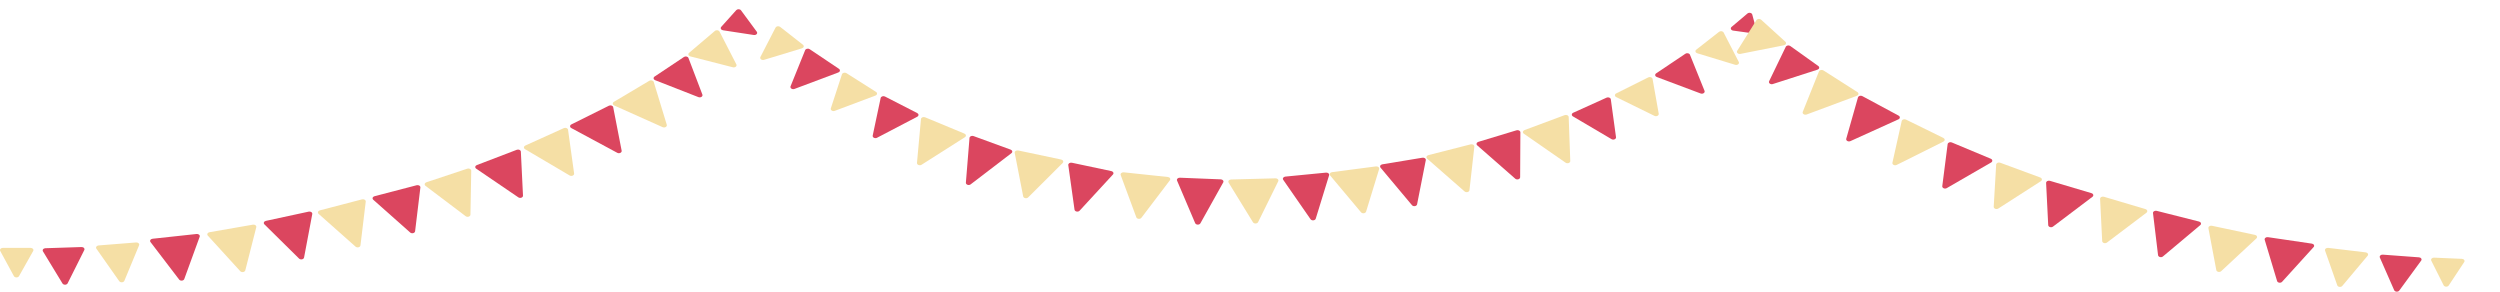
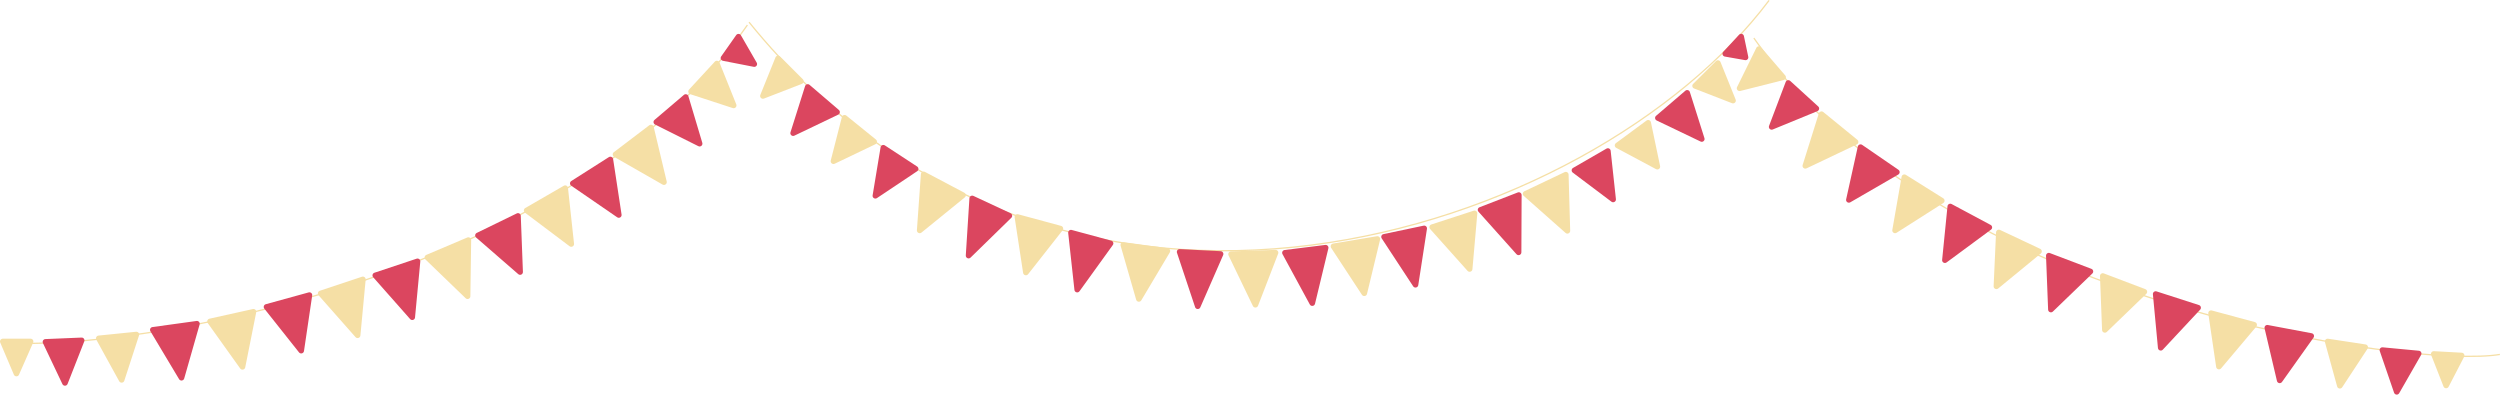
- <svg xmlns="http://www.w3.org/2000/svg" width="1440" height="168" viewBox="0 0 1440 168" fill="none">
-   <path d="M38.96 163.184L48.552 144.021C48.65 143.825 48.683 143.613 48.65 143.404C48.616 143.195 48.517 142.996 48.36 142.825C48.204 142.654 47.996 142.515 47.755 142.423C47.513 142.33 47.246 142.286 46.977 142.295L26.136 142.976C25.869 142.984 25.609 143.045 25.379 143.151C25.149 143.258 24.957 143.408 24.819 143.587C24.682 143.767 24.603 143.97 24.591 144.179C24.578 144.388 24.633 144.596 24.748 144.785L35.998 163.289C36.137 163.51 36.356 163.694 36.627 163.819C36.898 163.944 37.209 164.005 37.523 163.993C37.837 163.982 38.14 163.9 38.395 163.756C38.651 163.612 38.847 163.413 38.96 163.184Z" fill="#DB465F" />
-   <path d="M71.636 161.733L80.111 141.296C80.193 141.097 80.211 140.884 80.162 140.678C80.113 140.472 79.999 140.278 79.831 140.115C79.663 139.952 79.445 139.824 79.198 139.743C78.951 139.662 78.682 139.631 78.416 139.652L56.772 141.373C56.507 141.394 56.253 141.467 56.033 141.584C55.812 141.702 55.632 141.86 55.508 142.044C55.384 142.229 55.321 142.435 55.323 142.643C55.325 142.852 55.392 143.057 55.519 143.24L68.681 161.956C68.835 162.172 69.065 162.348 69.344 162.462C69.623 162.577 69.938 162.625 70.252 162.602C70.566 162.578 70.864 162.483 71.109 162.329C71.355 162.175 71.538 161.967 71.636 161.733Z" fill="#F5DFA5" />
-   <path d="M10.979 159.002L19.124 144.544C19.23 144.35 19.273 144.14 19.249 143.93C19.224 143.721 19.134 143.519 18.985 143.344C18.836 143.169 18.633 143.026 18.396 142.928C18.158 142.83 17.893 142.779 17.624 142.782H1.627C1.359 142.781 1.096 142.832 0.859 142.931C0.622 143.029 0.421 143.172 0.272 143.347C0.124 143.521 0.032 143.722 0.007 143.931C-0.018 144.14 0.023 144.35 0.127 144.544L7.98 158.996C8.098 159.232 8.304 159.435 8.571 159.578C8.838 159.721 9.153 159.798 9.477 159.799C9.801 159.799 10.117 159.724 10.385 159.582C10.653 159.44 10.86 159.238 10.979 159.002Z" fill="#F5DFA5" />
-   <path d="M106.142 160.717L115.014 136.375C115.089 136.173 115.099 135.959 115.041 135.753C114.984 135.547 114.862 135.356 114.686 135.197C114.51 135.037 114.286 134.915 114.034 134.841C113.782 134.766 113.511 134.743 113.244 134.772L87.858 137.52C87.594 137.549 87.343 137.629 87.127 137.752C86.911 137.875 86.738 138.038 86.622 138.226C86.507 138.414 86.452 138.622 86.463 138.831C86.475 139.04 86.552 139.243 86.688 139.423L103.187 161.022C103.349 161.236 103.587 161.409 103.873 161.517C104.159 161.626 104.479 161.667 104.794 161.634C105.108 161.602 105.404 161.497 105.644 161.334C105.884 161.171 106.057 160.957 106.142 160.717Z" fill="#DB465F" />
-   <path d="M141.293 155.714L147.615 130.884C147.668 130.678 147.654 130.464 147.575 130.263C147.495 130.062 147.353 129.88 147.161 129.733C146.968 129.586 146.732 129.479 146.474 129.421C146.215 129.364 145.942 129.358 145.68 129.404L120.661 133.756C120.401 133.801 120.16 133.896 119.958 134.033C119.757 134.169 119.601 134.343 119.506 134.537C119.411 134.732 119.379 134.943 119.413 135.149C119.447 135.356 119.546 135.553 119.702 135.723L138.391 156.201C138.575 156.401 138.829 156.555 139.123 156.644C139.417 156.733 139.737 156.752 140.045 156.701C140.353 156.649 140.635 156.528 140.857 156.353C141.078 156.177 141.23 155.955 141.293 155.714Z" fill="#F5DFA5" />
-   <path d="M175.139 148.343L179.864 123.302C179.903 123.094 179.875 122.882 179.783 122.684C179.691 122.486 179.538 122.309 179.337 122.17C179.136 122.03 178.894 121.931 178.633 121.883C178.371 121.835 178.098 121.838 177.839 121.893L153.135 127.225C152.877 127.28 152.641 127.384 152.448 127.528C152.255 127.672 152.11 127.851 152.026 128.05C151.943 128.248 151.924 128.46 151.971 128.665C152.018 128.871 152.129 129.064 152.295 129.228L172.274 148.948C172.471 149.14 172.735 149.284 173.034 149.36C173.334 149.436 173.655 149.443 173.959 149.379C174.263 149.315 174.536 149.183 174.746 148.999C174.955 148.815 175.092 148.587 175.139 148.343Z" fill="#DB465F" />
-   <path d="M207.627 141.349L210.665 116.149C210.691 115.94 210.65 115.728 210.545 115.535C210.441 115.341 210.276 115.17 210.066 115.039C209.855 114.908 209.607 114.819 209.342 114.783C209.077 114.746 208.805 114.761 208.55 114.828L184.236 121.165C183.982 121.23 183.752 121.343 183.568 121.495C183.384 121.647 183.251 121.832 183.181 122.035C183.111 122.237 183.106 122.449 183.167 122.653C183.229 122.857 183.353 123.046 183.531 123.203L204.807 142.071C205.017 142.255 205.291 142.387 205.595 142.451C205.898 142.515 206.22 142.508 206.519 142.431C206.818 142.355 207.082 142.212 207.279 142.019C207.476 141.827 207.597 141.594 207.627 141.349Z" fill="#F5DFA5" />
-   <path d="M239.096 133.21L242.141 108.004C242.164 107.795 242.121 107.584 242.015 107.391C241.909 107.198 241.743 107.029 241.532 106.898C241.322 106.768 241.073 106.681 240.809 106.644C240.545 106.607 240.273 106.623 240.018 106.689L215.704 113.025C215.451 113.091 215.222 113.205 215.039 113.357C214.855 113.509 214.723 113.695 214.654 113.897C214.585 114.099 214.581 114.311 214.643 114.515C214.704 114.718 214.829 114.907 215.007 115.063L236.276 133.932C236.486 134.116 236.759 134.248 237.063 134.312C237.367 134.375 237.688 134.369 237.987 134.292C238.286 134.215 238.55 134.072 238.747 133.88C238.944 133.688 239.065 133.455 239.096 133.21Z" fill="#DB465F" />
-   <path d="M270.977 123.637L271.434 98.32C271.436 98.11 271.37 97.904 271.244 97.718C271.119 97.533 270.936 97.375 270.713 97.259C270.49 97.142 270.234 97.071 269.967 97.051C269.7 97.032 269.431 97.064 269.184 97.146L245.598 104.986C245.352 105.067 245.135 105.194 244.968 105.357C244.8 105.52 244.686 105.712 244.637 105.918C244.588 106.123 244.605 106.335 244.686 106.534C244.768 106.733 244.911 106.914 245.103 107.059L268.24 124.536C268.467 124.706 268.754 124.82 269.064 124.865C269.373 124.91 269.693 124.883 269.983 124.787C270.274 124.692 270.523 124.532 270.699 124.328C270.875 124.124 270.972 123.884 270.977 123.637Z" fill="#F5DFA5" />
-   <path d="M301.245 112.661L300.016 87.362C300.005 87.151 299.928 86.946 299.791 86.765C299.654 86.583 299.461 86.432 299.23 86.323C299 86.215 298.738 86.153 298.469 86.144C298.2 86.134 297.933 86.177 297.691 86.269L274.659 95.078C274.419 95.169 274.211 95.306 274.055 95.475C273.899 95.645 273.799 95.842 273.764 96.049C273.729 96.257 273.76 96.467 273.855 96.663C273.95 96.858 274.105 97.032 274.307 97.169L298.576 113.677C298.814 113.84 299.109 113.944 299.422 113.977C299.736 114.01 300.055 113.969 300.34 113.861C300.625 113.753 300.862 113.581 301.023 113.368C301.184 113.154 301.262 112.909 301.245 112.661Z" fill="#DB465F" />
-   <path d="M330.689 99.917L327.194 74.747C327.164 74.538 327.068 74.339 326.915 74.166C326.761 73.994 326.556 73.854 326.316 73.759C326.077 73.664 325.811 73.617 325.543 73.623C325.275 73.628 325.012 73.686 324.779 73.79L302.588 83.826C302.357 83.931 302.163 84.078 302.022 84.255C301.882 84.433 301.8 84.635 301.784 84.843C301.767 85.051 301.817 85.259 301.929 85.449C302.04 85.638 302.21 85.803 302.423 85.929L328.109 101.069C328.362 101.216 328.664 101.303 328.978 101.318C329.293 101.333 329.606 101.276 329.88 101.154C330.154 101.032 330.377 100.85 330.52 100.63C330.664 100.411 330.723 100.163 330.689 99.917Z" fill="#F5DFA5" />
-   <path d="M358.07 86.792L353.203 61.763C353.161 61.555 353.055 61.358 352.892 61.191C352.729 61.024 352.516 60.89 352.271 60.804C352.026 60.717 351.758 60.679 351.49 60.694C351.222 60.709 350.963 60.775 350.736 60.888L329.114 71.658C328.889 71.77 328.703 71.924 328.572 72.107C328.442 72.289 328.371 72.494 328.367 72.703C328.362 72.912 328.424 73.118 328.547 73.304C328.669 73.49 328.849 73.649 329.069 73.766L355.558 88.025C355.818 88.163 356.124 88.239 356.438 88.244C356.752 88.248 357.062 88.181 357.328 88.05C357.594 87.92 357.806 87.731 357.938 87.508C358.07 87.284 358.116 87.036 358.07 86.792Z" fill="#DB465F" />
-   <path d="M384.064 71.858L376.564 47.234C376.503 47.028 376.377 46.838 376.198 46.681C376.019 46.523 375.792 46.403 375.539 46.332C375.285 46.261 375.013 46.24 374.747 46.273C374.48 46.305 374.229 46.389 374.015 46.517L353.608 58.656C353.396 58.782 353.226 58.947 353.115 59.137C353.004 59.327 352.955 59.535 352.972 59.744C352.989 59.952 353.072 60.154 353.213 60.331C353.354 60.508 353.549 60.655 353.781 60.759L381.687 73.25C381.961 73.372 382.274 73.428 382.588 73.413C382.903 73.397 383.204 73.31 383.457 73.163C383.709 73.015 383.901 72.813 384.009 72.581C384.117 72.35 384.136 72.098 384.064 71.858Z" fill="#F5DFA5" />
-   <path d="M404.568 54.445L396.551 33.404C396.473 33.203 396.332 33.02 396.14 32.873C395.949 32.726 395.714 32.618 395.457 32.56C395.199 32.501 394.927 32.494 394.665 32.539C394.403 32.584 394.159 32.679 393.956 32.816L377.037 44.098C376.834 44.234 376.678 44.407 376.582 44.602C376.485 44.797 376.452 45.008 376.484 45.215C376.517 45.423 376.615 45.621 376.769 45.792C376.923 45.962 377.128 46.101 377.367 46.194L402.303 55.949C402.586 56.06 402.905 56.104 403.219 56.075C403.533 56.046 403.83 55.945 404.071 55.784C404.313 55.624 404.489 55.412 404.577 55.173C404.666 54.935 404.662 54.682 404.568 54.445Z" fill="#DB465F" />
-   <path d="M435.902 18.27L426.812 5.937C426.676 5.754 426.483 5.6 426.25 5.49C426.018 5.38 425.755 5.318 425.484 5.308C425.213 5.299 424.943 5.343 424.7 5.437C424.456 5.53 424.246 5.67 424.09 5.843L415.435 15.475C415.28 15.647 415.182 15.847 415.151 16.056C415.12 16.266 415.157 16.478 415.257 16.674C415.358 16.87 415.52 17.042 415.728 17.177C415.936 17.311 416.183 17.402 416.448 17.442L434.199 20.155C434.505 20.203 434.823 20.181 435.113 20.09C435.403 20 435.654 19.846 435.834 19.646C436.014 19.447 436.117 19.21 436.129 18.966C436.141 18.721 436.062 18.48 435.902 18.27Z" fill="#DB465F" />
-   <path d="M424.142 37.08L414.453 18.205C414.352 18.007 414.188 17.832 413.977 17.696C413.766 17.561 413.515 17.469 413.247 17.431C412.979 17.392 412.702 17.407 412.444 17.475C412.185 17.542 411.952 17.66 411.768 17.818L396.918 30.426C396.734 30.582 396.602 30.771 396.536 30.977C396.469 31.183 396.47 31.398 396.538 31.603C396.606 31.809 396.739 31.998 396.925 32.152C397.111 32.307 397.343 32.422 397.601 32.488L422.14 38.76C422.433 38.834 422.747 38.841 423.045 38.781C423.343 38.72 423.613 38.595 423.823 38.419C424.033 38.242 424.175 38.023 424.231 37.786C424.288 37.548 424.257 37.304 424.142 37.08Z" fill="#F5DFA5" />
-   <path d="M480.825 63.853L504.261 55.044C504.506 54.952 504.718 54.813 504.875 54.639C505.033 54.466 505.133 54.264 505.164 54.053C505.196 53.841 505.158 53.626 505.055 53.429C504.952 53.232 504.788 53.058 504.576 52.924L487.544 42.13C487.333 41.998 487.084 41.91 486.818 41.872C486.552 41.835 486.278 41.85 486.022 41.917C485.766 41.983 485.535 42.099 485.35 42.253C485.165 42.407 485.033 42.595 484.964 42.8L478.567 62.385C478.486 62.619 478.492 62.866 478.586 63.097C478.679 63.328 478.855 63.533 479.093 63.688C479.331 63.843 479.621 63.941 479.928 63.97C480.235 63.999 480.546 63.959 480.825 63.853Z" fill="#F5DFA5" />
-   <path d="M1379.04 167.136L1370.79 148.343C1370.71 148.144 1370.68 147.93 1370.73 147.721C1370.77 147.513 1370.88 147.316 1371.05 147.15C1371.22 146.984 1371.44 146.854 1371.68 146.771C1371.93 146.688 1372.2 146.655 1372.47 146.676L1393.35 148.22C1393.62 148.24 1393.88 148.313 1394.1 148.431C1394.32 148.549 1394.51 148.709 1394.63 148.897C1394.75 149.084 1394.82 149.293 1394.81 149.504C1394.8 149.715 1394.73 149.922 1394.6 150.105L1381.99 167.353C1381.84 167.567 1381.61 167.742 1381.33 167.855C1381.05 167.969 1380.74 168.017 1380.43 167.994C1380.11 167.971 1379.82 167.878 1379.57 167.726C1379.33 167.573 1379.14 167.369 1379.04 167.136Z" fill="#DB465F" />
-   <path d="M1346.26 164.335L1339.24 144.368C1339.17 144.164 1339.16 143.95 1339.22 143.745C1339.29 143.539 1339.41 143.349 1339.59 143.191C1339.77 143.033 1340 142.913 1340.25 142.842C1340.5 142.77 1340.78 142.75 1341.04 142.782L1362.65 145.366C1362.92 145.398 1363.17 145.482 1363.38 145.611C1363.6 145.739 1363.77 145.908 1363.88 146.102C1363.99 146.295 1364.03 146.508 1364.01 146.719C1363.99 146.93 1363.9 147.133 1363.75 147.31L1349.16 164.687C1348.99 164.89 1348.75 165.051 1348.47 165.149C1348.19 165.248 1347.87 165.281 1347.57 165.243C1347.26 165.206 1346.98 165.101 1346.74 164.94C1346.51 164.778 1346.34 164.569 1346.26 164.335Z" fill="#F5DFA5" />
-   <path d="M1407.53 164.323L1400.41 150.129C1400.31 149.931 1400.28 149.717 1400.31 149.507C1400.35 149.296 1400.45 149.096 1400.61 148.925C1400.77 148.753 1400.98 148.615 1401.22 148.524C1401.47 148.432 1401.74 148.391 1402.01 148.402L1418.05 149.089C1418.32 149.101 1418.58 149.165 1418.81 149.276C1419.04 149.387 1419.23 149.541 1419.36 149.725C1419.5 149.908 1419.57 150.115 1419.57 150.326C1419.58 150.537 1419.52 150.746 1419.39 150.933L1410.46 164.44C1410.32 164.656 1410.1 164.835 1409.83 164.955C1409.56 165.076 1409.25 165.134 1408.94 165.121C1408.64 165.109 1408.34 165.027 1408.09 164.885C1407.83 164.744 1407.64 164.549 1407.53 164.323Z" fill="#F5DFA5" />
-   <path d="M1311.6 161.868L1304.47 138.137C1304.4 137.932 1304.41 137.718 1304.48 137.515C1304.55 137.312 1304.68 137.126 1304.87 136.973C1305.05 136.821 1305.29 136.707 1305.54 136.643C1305.8 136.578 1306.07 136.565 1306.33 136.604L1331.63 140.327C1331.9 140.367 1332.15 140.458 1332.36 140.593C1332.57 140.728 1332.73 140.902 1332.83 141.099C1332.93 141.296 1332.97 141.51 1332.94 141.72C1332.91 141.931 1332.81 142.133 1332.65 142.306L1314.49 162.309C1314.31 162.509 1314.07 162.665 1313.78 162.757C1313.49 162.849 1313.17 162.873 1312.86 162.826C1312.56 162.78 1312.27 162.664 1312.05 162.494C1311.82 162.324 1311.67 162.106 1311.6 161.868Z" fill="#DB465F" />
-   <path d="M1276.58 155.532L1272.04 131.454C1272 131.245 1272.03 131.033 1272.12 130.835C1272.21 130.637 1272.36 130.461 1272.56 130.321C1272.77 130.181 1273.01 130.082 1273.27 130.034C1273.53 129.986 1273.8 129.989 1274.06 130.044L1298.87 135.294C1299.13 135.35 1299.37 135.456 1299.57 135.604C1299.76 135.751 1299.91 135.934 1299.99 136.136C1300.07 136.339 1300.08 136.554 1300.03 136.762C1299.98 136.97 1299.86 137.164 1299.68 137.326L1279.43 156.166C1279.23 156.359 1278.97 156.503 1278.67 156.578C1278.36 156.654 1278.04 156.658 1277.74 156.59C1277.43 156.522 1277.16 156.386 1276.95 156.198C1276.75 156.009 1276.61 155.778 1276.58 155.532Z" fill="#F5DFA5" />
-   <path d="M1243.04 146.987L1240.13 122.768C1240.1 122.559 1240.15 122.35 1240.25 122.157C1240.36 121.965 1240.52 121.795 1240.73 121.664C1240.94 121.533 1241.18 121.444 1241.45 121.405C1241.71 121.366 1241.98 121.378 1242.23 121.441L1266.66 127.613C1266.92 127.678 1267.15 127.793 1267.34 127.948C1267.53 128.103 1267.66 128.293 1267.73 128.499C1267.8 128.706 1267.8 128.922 1267.73 129.129C1267.66 129.335 1267.53 129.525 1267.34 129.68L1245.83 147.733C1245.62 147.91 1245.35 148.035 1245.05 148.093C1244.74 148.152 1244.43 148.141 1244.13 148.062C1243.84 147.984 1243.58 147.841 1243.39 147.65C1243.19 147.459 1243.07 147.229 1243.04 146.987Z" fill="#DB465F" />
-   <path d="M1210.86 138.859L1209.65 114.558C1209.64 114.349 1209.69 114.142 1209.81 113.954C1209.93 113.766 1210.1 113.604 1210.32 113.482C1210.53 113.359 1210.78 113.281 1211.05 113.254C1211.31 113.226 1211.58 113.251 1211.83 113.325L1235.79 120.448C1236.05 120.524 1236.27 120.648 1236.45 120.81C1236.63 120.973 1236.75 121.167 1236.8 121.376C1236.86 121.584 1236.84 121.8 1236.76 122.004C1236.68 122.207 1236.54 122.391 1236.34 122.539L1213.59 139.722C1213.36 139.891 1213.08 140.006 1212.77 140.053C1212.47 140.099 1212.15 140.075 1211.86 139.984C1211.57 139.892 1211.33 139.738 1211.15 139.538C1210.97 139.339 1210.87 139.103 1210.86 138.859Z" fill="#F5DFA5" />
-   <path d="M1179.77 129.68L1178.56 105.379C1178.55 105.17 1178.61 104.963 1178.73 104.775C1178.84 104.587 1179.02 104.425 1179.23 104.303C1179.45 104.182 1179.7 104.104 1179.97 104.078C1180.23 104.051 1180.5 104.077 1180.75 104.152L1204.71 111.269C1204.96 111.345 1205.19 111.469 1205.36 111.631C1205.54 111.793 1205.66 111.988 1205.71 112.197C1205.77 112.405 1205.76 112.621 1205.68 112.825C1205.59 113.028 1205.45 113.212 1205.25 113.36L1182.5 130.543C1182.27 130.71 1181.99 130.822 1181.69 130.867C1181.38 130.912 1181.07 130.888 1180.78 130.797C1180.49 130.706 1180.25 130.553 1180.07 130.355C1179.89 130.157 1179.78 129.923 1179.77 129.68Z" fill="#DB465F" />
-   <path d="M1148.38 119.092L1149.79 94.802C1149.8 94.594 1149.87 94.391 1150.01 94.212C1150.15 94.033 1150.34 93.883 1150.56 93.775C1150.79 93.667 1151.05 93.606 1151.32 93.596C1151.58 93.585 1151.85 93.627 1152.09 93.716L1175.2 102.243C1175.45 102.334 1175.66 102.472 1175.82 102.644C1175.98 102.817 1176.08 103.018 1176.12 103.23C1176.15 103.442 1176.12 103.657 1176.02 103.855C1175.91 104.053 1175.75 104.228 1175.54 104.363L1151 120.125C1150.76 120.276 1150.47 120.369 1150.16 120.394C1149.85 120.419 1149.54 120.375 1149.27 120.266C1148.99 120.157 1148.76 119.989 1148.61 119.78C1148.45 119.572 1148.37 119.333 1148.38 119.092Z" fill="#F5DFA5" />
-   <path d="M1118.75 107.229L1121.84 83.028C1121.87 82.821 1121.96 82.622 1122.11 82.449C1122.26 82.277 1122.46 82.135 1122.69 82.037C1122.92 81.94 1123.19 81.889 1123.45 81.89C1123.72 81.89 1123.98 81.942 1124.21 82.041L1146.71 91.437C1146.95 91.539 1147.16 91.686 1147.3 91.865C1147.45 92.045 1147.54 92.251 1147.56 92.464C1147.58 92.677 1147.53 92.891 1147.42 93.085C1147.3 93.279 1147.13 93.448 1146.91 93.575L1121.33 108.356C1121.08 108.505 1120.78 108.593 1120.47 108.61C1120.16 108.628 1119.85 108.573 1119.57 108.453C1119.3 108.334 1119.07 108.154 1118.93 107.937C1118.78 107.719 1118.72 107.473 1118.75 107.229Z" fill="#DB465F" />
-   <path d="M1090.04 93.704L1095.38 69.726C1095.43 69.522 1095.54 69.33 1095.7 69.167C1095.86 69.004 1096.07 68.875 1096.32 68.791C1096.56 68.707 1096.82 68.67 1097.09 68.685C1097.35 68.699 1097.6 68.765 1097.83 68.875L1119.38 79.445C1119.61 79.559 1119.8 79.717 1119.94 79.904C1120.07 80.091 1120.14 80.301 1120.14 80.514C1120.14 80.728 1120.07 80.938 1119.94 81.125C1119.8 81.312 1119.61 81.469 1119.38 81.583L1092.5 94.99C1092.24 95.125 1091.93 95.197 1091.61 95.196C1091.3 95.195 1090.99 95.121 1090.73 94.984C1090.47 94.847 1090.26 94.653 1090.14 94.426C1090.01 94.198 1089.98 93.947 1090.04 93.704Z" fill="#F5DFA5" />
-   <path d="M1063.44 79.903L1070.19 56.119C1070.25 55.917 1070.37 55.729 1070.54 55.571C1070.71 55.413 1070.93 55.291 1071.18 55.215C1071.42 55.139 1071.69 55.111 1071.95 55.135C1072.21 55.158 1072.46 55.232 1072.68 55.35L1093.6 66.602C1093.82 66.722 1094.01 66.886 1094.13 67.077C1094.25 67.268 1094.31 67.48 1094.3 67.693C1094.29 67.907 1094.21 68.115 1094.07 68.298C1093.93 68.481 1093.73 68.633 1093.49 68.74L1065.86 81.272C1065.59 81.403 1065.27 81.468 1064.95 81.459C1064.63 81.45 1064.32 81.367 1064.07 81.22C1063.81 81.073 1063.61 80.87 1063.5 80.636C1063.39 80.401 1063.37 80.147 1063.44 79.903Z" fill="#DB465F" />
-   <path d="M1038.39 64.423L1047.72 41.138C1047.8 40.942 1047.94 40.765 1048.13 40.622C1048.32 40.478 1048.55 40.373 1048.8 40.315C1049.05 40.257 1049.32 40.249 1049.58 40.29C1049.84 40.331 1050.08 40.42 1050.28 40.551L1069.88 53.06C1070.09 53.194 1070.25 53.369 1070.35 53.567C1070.46 53.764 1070.49 53.979 1070.46 54.191C1070.43 54.403 1070.33 54.604 1070.17 54.777C1070.01 54.95 1069.79 55.088 1069.55 55.18L1040.62 65.956C1040.34 66.061 1040.02 66.099 1039.7 66.065C1039.39 66.031 1039.1 65.926 1038.86 65.763C1038.62 65.6 1038.45 65.387 1038.37 65.149C1038.28 64.911 1038.29 64.659 1038.39 64.423Z" fill="#F5DFA5" />
-   <path d="M1019.01 46.793L1028.59 26.985C1028.68 26.792 1028.84 26.62 1029.03 26.484C1029.23 26.347 1029.47 26.251 1029.72 26.203C1029.98 26.155 1030.25 26.156 1030.5 26.208C1030.76 26.259 1030.99 26.358 1031.19 26.497L1047.34 38.031C1047.54 38.175 1047.69 38.356 1047.78 38.558C1047.87 38.76 1047.89 38.976 1047.84 39.186C1047.79 39.396 1047.68 39.593 1047.51 39.759C1047.34 39.924 1047.11 40.053 1046.86 40.134L1021.13 48.414C1020.84 48.506 1020.52 48.53 1020.21 48.482C1019.9 48.434 1019.62 48.317 1019.39 48.146C1019.17 47.974 1019.01 47.755 1018.94 47.514C1018.88 47.274 1018.9 47.024 1019.01 46.793Z" fill="#DB465F" />
-   <path d="M1009.95 19.233L998.278 17.624C997.993 17.583 997.727 17.483 997.507 17.334C997.288 17.186 997.124 16.994 997.032 16.778C996.94 16.563 996.924 16.332 996.985 16.11C997.045 15.888 997.181 15.682 997.378 15.516L1006.54 7.775C1006.73 7.604 1006.99 7.479 1007.28 7.415C1007.56 7.35 1007.86 7.348 1008.15 7.408C1008.43 7.469 1008.69 7.59 1008.9 7.758C1009.1 7.927 1009.24 8.136 1009.3 8.363L1011.81 17.718C1011.86 17.921 1011.86 18.132 1011.79 18.332C1011.71 18.532 1011.58 18.715 1011.4 18.865C1011.21 19.015 1010.98 19.127 1010.73 19.192C1010.48 19.256 1010.21 19.27 1009.95 19.233Z" fill="#DB465F" />
-   <path d="M1000.63 29.258L1011.72 11.593C1011.83 11.404 1012.01 11.242 1012.23 11.12C1012.45 10.998 1012.7 10.92 1012.96 10.894C1013.23 10.867 1013.5 10.893 1013.75 10.969C1014 11.045 1014.22 11.169 1014.39 11.328L1028.37 24.037C1028.55 24.2 1028.67 24.397 1028.72 24.608C1028.78 24.819 1028.77 25.038 1028.68 25.244C1028.6 25.449 1028.45 25.635 1028.25 25.782C1028.05 25.93 1027.8 26.034 1027.53 26.086L1002.47 31.043C1002.17 31.101 1001.86 31.09 1001.57 31.014C1001.27 30.937 1001.02 30.796 1000.82 30.609C1000.63 30.422 1000.51 30.195 1000.47 29.956C1000.44 29.716 1000.49 29.474 1000.63 29.258Z" fill="#F5DFA5" />
-   <path d="M440.079 34.467L461.925 27.836C462.176 27.76 462.399 27.637 462.573 27.476C462.747 27.316 462.867 27.124 462.922 26.918C462.977 26.712 462.966 26.498 462.888 26.297C462.811 26.095 462.671 25.912 462.481 25.763L449.349 15.475C449.159 15.328 448.927 15.22 448.671 15.16C448.416 15.101 448.145 15.091 447.884 15.133C447.623 15.175 447.379 15.267 447.174 15.4C446.969 15.533 446.809 15.704 446.709 15.897L437.994 32.816C437.875 33.045 437.845 33.297 437.907 33.539C437.968 33.781 438.12 34.004 438.342 34.18C438.564 34.356 438.846 34.476 439.155 34.527C439.464 34.578 439.785 34.557 440.079 34.467Z" fill="#F5DFA5" />
-   <path d="M457.598 51.233L482.88 41.743C483.121 41.651 483.33 41.514 483.487 41.344C483.645 41.173 483.745 40.975 483.78 40.766C483.815 40.558 483.783 40.346 483.688 40.149C483.592 39.953 483.435 39.778 483.232 39.641L466.358 28.318C466.154 28.182 465.91 28.088 465.649 28.044C465.387 28 465.116 28.008 464.859 28.066C464.602 28.124 464.367 28.231 464.176 28.378C463.985 28.524 463.843 28.705 463.763 28.905L455.356 49.718C455.265 49.953 455.263 50.203 455.35 50.439C455.437 50.675 455.61 50.886 455.848 51.047C456.085 51.207 456.377 51.31 456.688 51.343C456.998 51.376 457.315 51.338 457.598 51.233Z" fill="#DB465F" />
-   <path d="M528.177 93.834L530.48 68.581C530.499 68.371 530.584 68.169 530.728 67.991C530.872 67.814 531.071 67.668 531.305 67.566C531.54 67.464 531.803 67.409 532.072 67.407C532.34 67.405 532.605 67.455 532.842 67.553L555.499 76.95C555.734 77.047 555.935 77.189 556.084 77.362C556.232 77.535 556.324 77.735 556.35 77.943C556.376 78.15 556.336 78.36 556.233 78.552C556.13 78.745 555.968 78.915 555.761 79.046L530.81 94.902C530.565 95.057 530.268 95.152 529.955 95.176C529.643 95.201 529.327 95.154 529.048 95.04C528.769 94.927 528.538 94.753 528.384 94.538C528.229 94.324 528.157 94.079 528.177 93.834Z" fill="#F5DFA5" />
-   <path d="M502.671 78.106L507.261 56.442C507.304 56.235 507.413 56.039 507.578 55.873C507.743 55.707 507.958 55.575 508.203 55.491C508.449 55.406 508.718 55.371 508.986 55.389C509.253 55.406 509.511 55.475 509.736 55.591L528.327 65.128C528.55 65.243 528.733 65.399 528.86 65.583C528.986 65.767 529.052 65.973 529.052 66.182C529.052 66.391 528.986 66.597 528.86 66.781C528.733 66.965 528.55 67.121 528.327 67.236L505.146 79.363C504.884 79.497 504.579 79.569 504.266 79.569C503.954 79.57 503.648 79.499 503.386 79.366C503.124 79.233 502.916 79.043 502.79 78.819C502.663 78.596 502.622 78.348 502.671 78.106Z" fill="#DB465F" />
-   <path d="M589.352 113.102L584.477 88.072C584.437 87.865 584.463 87.652 584.554 87.454C584.645 87.256 584.797 87.079 584.998 86.939C585.198 86.799 585.44 86.7 585.701 86.652C585.963 86.604 586.236 86.608 586.495 86.663L611.244 91.895C611.5 91.951 611.736 92.055 611.929 92.199C612.122 92.343 612.267 92.521 612.351 92.719C612.435 92.917 612.455 93.129 612.409 93.334C612.364 93.54 612.255 93.733 612.091 93.898L592.232 113.689C592.037 113.885 591.774 114.031 591.474 114.111C591.174 114.191 590.851 114.2 590.545 114.138C590.239 114.075 589.962 113.944 589.75 113.76C589.538 113.575 589.4 113.347 589.352 113.102Z" fill="#F5DFA5" />
-   <path d="M556.346 105.215L558.438 79.434C558.455 79.228 558.536 79.029 558.673 78.853C558.81 78.678 559.001 78.531 559.227 78.427C559.453 78.322 559.709 78.262 559.971 78.252C560.234 78.242 560.495 78.283 560.733 78.371L582.137 86.187C582.374 86.274 582.58 86.404 582.739 86.566C582.897 86.729 583.002 86.919 583.046 87.121C583.089 87.323 583.07 87.529 582.988 87.724C582.907 87.918 582.767 88.094 582.58 88.237L559.083 106.201C558.85 106.38 558.553 106.5 558.231 106.543C557.909 106.587 557.578 106.553 557.281 106.446C556.984 106.339 556.735 106.164 556.569 105.944C556.402 105.724 556.324 105.47 556.346 105.215Z" fill="#DB465F" />
-   <path d="M654.524 125.182L645.524 100.857C645.449 100.655 645.44 100.441 645.497 100.235C645.555 100.029 645.677 99.838 645.853 99.679C646.029 99.519 646.253 99.397 646.505 99.323C646.756 99.249 647.028 99.225 647.294 99.254L672.688 101.949C672.952 101.977 673.203 102.056 673.419 102.179C673.635 102.301 673.808 102.464 673.924 102.652C674.04 102.839 674.095 103.047 674.083 103.255C674.072 103.464 673.994 103.667 673.858 103.846L657.419 125.475C657.254 125.677 657.019 125.839 656.742 125.94C656.465 126.042 656.156 126.079 655.852 126.048C655.549 126.018 655.263 125.92 655.027 125.766C654.792 125.613 654.617 125.41 654.524 125.182Z" fill="#F5DFA5" />
-   <path d="M618.923 120.765L615.331 95.09C615.303 94.885 615.339 94.679 615.435 94.487C615.532 94.296 615.686 94.126 615.886 93.992C616.085 93.858 616.323 93.764 616.579 93.718C616.835 93.671 617.102 93.675 617.356 93.728L640.155 98.555C640.408 98.608 640.641 98.707 640.833 98.846C641.026 98.985 641.173 99.159 641.261 99.352C641.348 99.545 641.375 99.752 641.338 99.955C641.301 100.158 641.201 100.35 641.047 100.516L621.841 121.37C621.648 121.576 621.381 121.732 621.074 121.817C620.766 121.903 620.433 121.913 620.118 121.848C619.803 121.783 619.52 121.644 619.307 121.451C619.094 121.258 618.96 121.019 618.923 120.765Z" fill="#DB465F" />
-   <path d="M721.706 128.006L707.682 105.197C707.565 105.007 707.511 104.798 707.524 104.588C707.538 104.378 707.617 104.174 707.757 103.995C707.896 103.815 708.09 103.666 708.322 103.56C708.554 103.454 708.816 103.395 709.084 103.388L734.695 102.719C734.962 102.711 735.228 102.756 735.467 102.848C735.707 102.941 735.913 103.079 736.068 103.25C736.223 103.42 736.321 103.618 736.353 103.826C736.386 104.034 736.352 104.244 736.255 104.439L724.668 127.93C724.554 128.16 724.355 128.359 724.098 128.502C723.84 128.644 723.535 128.725 723.219 128.733C722.904 128.741 722.592 128.677 722.323 128.547C722.054 128.418 721.84 128.23 721.706 128.006Z" fill="#F5DFA5" />
-   <path d="M688.415 128.529L677.983 104.022C677.899 103.827 677.878 103.618 677.921 103.415C677.964 103.211 678.07 103.019 678.23 102.855C678.39 102.691 678.598 102.56 678.838 102.474C679.077 102.388 679.34 102.349 679.603 102.361L703.189 103.306C703.448 103.318 703.7 103.379 703.923 103.483C704.145 103.587 704.333 103.731 704.47 103.904C704.606 104.077 704.688 104.272 704.708 104.475C704.728 104.677 704.686 104.881 704.584 105.068L691.43 128.623C691.299 128.857 691.081 129.054 690.805 129.19C690.529 129.325 690.207 129.392 689.881 129.382C689.556 129.372 689.242 129.285 688.98 129.133C688.718 128.981 688.521 128.77 688.415 128.529Z" fill="#DB465F" />
-   <path d="M783.915 122.239L766.179 101.098C766.032 100.921 765.943 100.719 765.921 100.509C765.899 100.3 765.944 100.089 766.052 99.896C766.16 99.703 766.327 99.534 766.539 99.405C766.751 99.275 767.001 99.189 767.266 99.154L792.54 95.848C792.803 95.814 793.073 95.832 793.325 95.899C793.578 95.967 793.805 96.082 793.987 96.235C794.168 96.388 794.299 96.573 794.367 96.775C794.436 96.977 794.439 97.189 794.378 97.392L786.878 121.864C786.806 122.109 786.642 122.333 786.407 122.505C786.171 122.678 785.876 122.791 785.558 122.832C785.24 122.872 784.914 122.837 784.621 122.732C784.329 122.626 784.083 122.455 783.915 122.239Z" fill="#F5DFA5" />
-   <path d="M754.884 126.286L739.135 103.576C739.01 103.396 738.943 103.194 738.939 102.988C738.936 102.783 738.997 102.58 739.117 102.397C739.237 102.214 739.412 102.057 739.626 101.939C739.841 101.821 740.09 101.746 740.35 101.72L763.786 99.43C764.046 99.404 764.309 99.428 764.554 99.5C764.799 99.572 765.017 99.689 765.192 99.841C765.366 99.994 765.49 100.177 765.553 100.375C765.617 100.574 765.618 100.782 765.556 100.98L757.862 125.974C757.781 126.219 757.61 126.44 757.368 126.607C757.127 126.775 756.827 126.883 756.507 126.916C756.187 126.95 755.862 126.908 755.573 126.795C755.284 126.683 755.044 126.505 754.884 126.286Z" fill="#DB465F" />
-   <path d="M843.598 110.265L822.044 91.402C821.865 91.245 821.738 91.056 821.676 90.851C821.613 90.647 821.617 90.433 821.686 90.23C821.755 90.027 821.888 89.84 822.072 89.687C822.256 89.534 822.486 89.419 822.741 89.353L847.115 83.145C847.369 83.08 847.64 83.065 847.903 83.103C848.166 83.14 848.413 83.227 848.622 83.358C848.831 83.488 848.995 83.657 849.1 83.85C849.205 84.042 849.247 84.252 849.222 84.461L846.41 109.537C846.383 109.783 846.264 110.017 846.068 110.21C845.873 110.404 845.609 110.548 845.31 110.626C845.011 110.703 844.689 110.711 844.385 110.646C844.08 110.582 843.807 110.45 843.598 110.265Z" fill="#F5DFA5" />
-   <path d="M813.299 118.181L795.202 96.582C795.057 96.41 794.968 96.213 794.943 96.008C794.917 95.803 794.956 95.596 795.056 95.406C795.155 95.215 795.313 95.047 795.515 94.915C795.717 94.783 795.958 94.692 796.215 94.65L819.329 90.838C819.584 90.796 819.848 90.803 820.1 90.858C820.351 90.913 820.581 91.016 820.77 91.156C820.96 91.296 821.103 91.471 821.188 91.664C821.272 91.857 821.296 92.064 821.256 92.265L816.247 117.676C816.199 117.93 816.054 118.167 815.83 118.354C815.607 118.542 815.316 118.672 814.996 118.727C814.676 118.782 814.342 118.759 814.039 118.661C813.736 118.564 813.478 118.397 813.299 118.181Z" fill="#DB465F" />
-   <path d="M952.958 66.731L930.939 55.931C930.708 55.818 930.518 55.66 930.386 55.473C930.254 55.286 930.185 55.076 930.185 54.862C930.185 54.649 930.254 54.439 930.386 54.252C930.518 54.065 930.708 53.907 930.939 53.794L949.41 44.573C949.638 44.459 949.9 44.392 950.17 44.377C950.44 44.362 950.71 44.401 950.956 44.49C951.202 44.579 951.415 44.715 951.576 44.886C951.737 45.056 951.841 45.256 951.878 45.466L955.425 65.486C955.467 65.725 955.42 65.969 955.291 66.188C955.162 66.407 954.956 66.593 954.697 66.724C954.438 66.854 954.137 66.924 953.829 66.926C953.521 66.927 953.218 66.859 952.958 66.731Z" fill="#F5DFA5" />
-   <path d="M999.448 37.315L977.601 30.679C977.351 30.603 977.128 30.479 976.954 30.319C976.78 30.158 976.66 29.966 976.605 29.76C976.55 29.554 976.561 29.341 976.639 29.139C976.716 28.937 976.856 28.754 977.046 28.606L990.178 18.323C990.368 18.176 990.6 18.068 990.856 18.008C991.111 17.949 991.382 17.94 991.643 17.981C991.904 18.023 992.148 18.115 992.353 18.248C992.558 18.381 992.718 18.552 992.818 18.745L1001.53 35.665C1001.65 35.894 1001.68 36.145 1001.62 36.387C1001.56 36.63 1001.41 36.852 1001.19 37.028C1000.96 37.204 1000.68 37.325 1000.37 37.376C1000.06 37.427 999.742 37.406 999.448 37.315Z" fill="#F5DFA5" />
-   <path d="M979.581 53.846L954.293 44.356C954.051 44.265 953.842 44.127 953.685 43.957C953.528 43.786 953.427 43.588 953.392 43.38C953.357 43.171 953.389 42.959 953.485 42.763C953.58 42.566 953.737 42.391 953.94 42.254L970.814 30.931C971.018 30.796 971.262 30.702 971.523 30.658C971.785 30.614 972.056 30.621 972.313 30.679C972.57 30.737 972.805 30.845 972.996 30.991C973.187 31.137 973.329 31.319 973.409 31.519L981.816 52.325C981.908 52.56 981.911 52.811 981.825 53.047C981.739 53.282 981.567 53.494 981.33 53.655C981.094 53.816 980.803 53.92 980.492 53.954C980.182 53.988 979.865 53.95 979.581 53.846Z" fill="#DB465F" />
-   <path d="M904.48 92.723L903.565 67.418C903.556 67.208 903.48 67.003 903.345 66.822C903.21 66.64 903.019 66.488 902.79 66.379C902.561 66.269 902.301 66.206 902.033 66.195C901.765 66.183 901.498 66.224 901.255 66.314L878.111 74.929C877.871 75.02 877.663 75.155 877.505 75.324C877.348 75.493 877.246 75.689 877.209 75.896C877.172 76.103 877.201 76.314 877.293 76.51C877.385 76.706 877.537 76.881 877.736 77.02L901.795 93.71C902.031 93.875 902.323 93.982 902.636 94.017C902.948 94.053 903.267 94.016 903.553 93.911C903.839 93.806 904.08 93.637 904.244 93.426C904.409 93.215 904.491 92.971 904.48 92.723Z" fill="#F5DFA5" />
-   <path d="M930.826 79.023L927.826 57.194C927.796 56.985 927.7 56.785 927.547 56.613C927.393 56.441 927.188 56.3 926.948 56.206C926.709 56.111 926.443 56.064 926.175 56.069C925.907 56.075 925.644 56.132 925.411 56.237L906.167 64.94C905.936 65.044 905.742 65.192 905.602 65.369C905.462 65.546 905.379 65.748 905.363 65.956C905.347 66.165 905.397 66.373 905.508 66.562C905.62 66.752 905.789 66.917 906.002 67.042L928.276 80.168C928.528 80.31 928.826 80.393 929.136 80.406C929.446 80.418 929.754 80.361 930.024 80.24C930.293 80.119 930.512 79.94 930.654 79.724C930.796 79.508 930.856 79.264 930.826 79.023Z" fill="#DB465F" />
-   <path d="M875.606 102.055L875.741 76.215C875.739 76.011 875.674 75.809 875.55 75.629C875.427 75.448 875.25 75.294 875.035 75.178C874.819 75.063 874.57 74.99 874.311 74.966C874.051 74.942 873.788 74.968 873.544 75.041L851.51 81.712C851.266 81.786 851.049 81.906 850.877 82.06C850.705 82.214 850.583 82.399 850.522 82.598C850.461 82.797 850.462 83.004 850.526 83.203C850.589 83.402 850.713 83.585 850.887 83.738L872.764 102.912C872.982 103.109 873.272 103.248 873.595 103.311C873.918 103.374 874.258 103.358 874.569 103.264C874.879 103.17 875.146 103.004 875.331 102.788C875.517 102.571 875.613 102.316 875.606 102.055Z" fill="#DB465F" />
+ <svg xmlns="http://www.w3.org/2000/svg" id="_圖層_2" data-name="圖層 2" viewBox="0 0 1920.13 303.07">
+   <g id="_圖層_1-2" data-name="圖層 1">
+     <g>
+       <path d="m1.04,262.22c63,11,430-36,573-243" style="fill: none; stroke: #f5dfa5; stroke-miterlimit: 10;" />
+       <path d="m575.29,17.01C817.03,315.39,1222.83,181.02,1358.74.3" style="fill: none; stroke: #f5dfa5; stroke-miterlimit: 10;" />
+       <path d="m51.9,294.88l12.82-32.67c.57-1.45-.54-3-2.09-2.94l-27.79,1.16c-1.54.06-2.52,1.68-1.86,3.08l14.97,31.51c.81,1.7,3.26,1.62,3.95-.14Z" style="fill: #db465f;" />
+       <path d="m95.47,292.42l11.31-34.8c.48-1.48-.72-2.97-2.27-2.81l-28.85,2.93c-1.54.16-2.41,1.83-1.67,3.18l17.55,31.87c.91,1.65,3.35,1.42,3.94-.37Z" style="fill: #f5dfa5;" />
+       <path d="m14.59,287.76l10.86-24.61c.63-1.42-.41-3.02-1.97-3.02H2.16c-1.54,0-2.59,1.58-1.98,3l10.47,24.61c.74,1.74,3.19,1.75,3.95.03Z" style="fill: #f5dfa5;" />
+       <path d="m141.48,290.69l11.83-41.45c.43-1.5-.82-2.94-2.37-2.72l-33.85,4.68c-1.53.21-2.35,1.92-1.55,3.24l22.01,36.78c.97,1.62,3.4,1.3,3.92-.51Z" style="fill: #db465f;" />
+       <path d="m188.35,282.17l8.43-42.28c.3-1.53-1.06-2.86-2.58-2.52l-33.36,7.41c-1.51.33-2.18,2.1-1.29,3.36l24.93,34.87c1.1,1.53,3.5,1.02,3.86-.83Z" style="fill: #f5dfa5;" />
+       <path d="m233.48,269.62l6.3-42.65c.23-1.54-1.2-2.8-2.7-2.39l-32.94,9.07c-1.49.41-2.07,2.21-1.12,3.42l26.64,33.58c1.17,1.48,3.54.84,3.82-1.02Z" style="fill: #db465f;" />
+       <path d="m276.8,257.71l4.05-42.92c.15-1.55-1.35-2.74-2.82-2.25l-32.42,10.79c-1.46.49-1.96,2.31-.93,3.47l28.37,32.13c1.25,1.41,3.58.65,3.76-1.22Z" style="fill: #f5dfa5;" />
+       <path d="m1920.04,272.22c-63,11-430-36-573-243" style="fill: none; stroke: #f5dfa5; stroke-miterlimit: 10;" />
+       <path d="m318.76,243.85l4.05-42.92c.15-1.55-1.35-2.74-2.82-2.25l-32.42,10.79c-1.46.49-1.96,2.31-.93,3.47l28.37,32.13c1.25,1.41,3.58.65,3.76-1.22Z" style="fill: #db465f;" />
+       <path d="m361.27,227.54l.61-43.11c.02-1.56-1.56-2.62-3-2.01l-31.45,13.35c-1.42.6-1.76,2.46-.65,3.53l30.85,29.76c1.36,1.31,3.62.37,3.65-1.52Z" style="fill: #f5dfa5;" />
+       <path d="m401.63,208.85l-1.64-43.08c-.06-1.55-1.7-2.54-3.1-1.85l-30.72,14.97c-1.39.68-1.63,2.55-.47,3.56l32.36,28.11c1.42,1.24,3.64.18,3.56-1.71Z" style="fill: #db465f;" />
+       <path d="m440.89,187.16l-4.65-42.86c-.17-1.55-1.87-2.41-3.22-1.63l-29.59,17.09c-1.34.77-1.45,2.66-.22,3.59l34.25,25.77c1.51,1.13,3.64-.08,3.44-1.95Z" style="fill: #f5dfa5;" />
+       <path d="m477.4,164.8l-6.49-42.62c-.23-1.54-1.97-2.33-3.29-1.49l-28.83,18.34c-1.3.83-1.34,2.72-.06,3.59l35.32,24.28c1.55,1.07,3.63-.24,3.35-2.1Z" style="fill: #db465f;" />
+       <path d="m512.06,139.38l-10-41.93c-.36-1.51-2.16-2.16-3.4-1.22l-27.21,20.67c-1.23.93-1.11,2.82.23,3.59l37.21,21.27c1.64.94,3.6-.54,3.16-2.37Z" style="fill: #f5dfa5;" />
+       <path d="m539.41,109.72l-10.69-35.82c-.44-1.49-2.28-2.03-3.46-1.02l-22.56,19.21c-1.18,1-.95,2.88.43,3.57l33.25,16.61c1.69.84,3.57-.74,3.03-2.54Z" style="fill: #db465f;" />
+       <path d="m581.19,48.13l-12.12-21.02c-.79-1.36-2.72-1.45-3.63-.16l-11.54,16.4c-.9,1.28-.18,3.05,1.35,3.35l23.67,4.62c1.81.35,3.2-1.59,2.28-3.19Z" style="fill: #db465f;" />
+       <path d="m565.5,80.16l-12.91-32.15c-.59-1.47-2.51-1.82-3.58-.66l-19.81,21.47c-1.06,1.15-.58,3.02.91,3.51l32.72,10.68c1.74.57,3.35-1.15,2.67-2.85Z" style="fill: #f5dfa5;" />
+       <path d="m641.09,125.75l31.24-14.97c1.43-.68,1.65-2.62.42-3.62l-22.71-18.37c-1.22-.99-3.05-.38-3.44,1.14l-8.54,33.34c-.45,1.77,1.37,3.27,3.02,2.48Z" style="fill: #f5dfa5;" />
+       <g>
+         <path d="m1838.77,301.62l-10.99-32.02c-.51-1.48.68-2.99,2.24-2.84l27.84,2.63c1.56.15,2.44,1.86,1.67,3.22l-16.84,29.39c-.92,1.61-3.3,1.38-3.91-.37Z" style="fill: #db465f;" />
+         <path d="m1795.05,296.84l-9.36-33.98c-.41-1.5.86-2.94,2.4-2.7l28.81,4.39c1.55.24,2.34,2,1.48,3.31l-19.45,29.59c-1.02,1.55-3.38,1.17-3.88-.61Z" style="fill: #f5dfa5;" />
+         <path d="m1876.74,296.83l-9.48-24.17c-.57-1.46.56-3.02,2.12-2.94l21.39,1.17c1.56.09,2.51,1.75,1.8,3.14l-11.91,23.01c-.85,1.64-3.24,1.52-3.92-.2Z" style="fill: #f5dfa5;" />
+         <path d="m1748.83,292.64l-9.51-40.41c-.36-1.52.96-2.9,2.49-2.61l33.73,6.34c1.54.29,2.27,2.08,1.36,3.36l-24.22,34.06c-1.07,1.51-3.43,1.05-3.85-.75Z" style="fill: #db465f;" />
+         <path d="m1702.13,281.86l-6.04-41.01c-.23-1.53,1.19-2.8,2.69-2.39l33.08,8.93c1.52.41,2.1,2.26,1.09,3.47l-27.04,32.07c-1.2,1.42-3.51.76-3.78-1.07Z" style="fill: #f5dfa5;" />
+         <path d="m1657.42,267.3l-3.88-41.24c-.15-1.54,1.33-2.73,2.81-2.25l32.57,10.5c1.5.48,1.99,2.37.91,3.52l-28.69,30.74c-1.27,1.36-3.54.58-3.72-1.27Z" style="fill: #db465f;" />
+         <path d="m1614.5,253.46l-1.61-41.38c-.06-1.54,1.47-2.64,2.92-2.1l31.94,12.12c1.48.56,1.87,2.47.73,3.56l-30.33,29.26c-1.34,1.29-3.58.39-3.65-1.47Z" style="fill: #f5dfa5;" />
+         <path d="m1573.06,237.84l-1.61-41.38c-.06-1.54,1.47-2.64,2.92-2.1l31.94,12.12c1.48.56,1.87,2.47.73,3.56l-30.33,29.26c-1.34,1.29-3.58.39-3.65-1.47Z" style="fill: #db465f;" />
+         <path d="m1531.21,219.81l1.86-41.36c.07-1.54,1.68-2.51,3.07-1.85l30.82,14.52c1.43.67,1.67,2.61.45,3.61l-32.69,26.84c-1.44,1.18-3.6.1-3.52-1.76Z" style="fill: #f5dfa5;" />
+         <path d="m1491.66,199.61l4.12-41.21c.15-1.53,1.81-2.41,3.16-1.68l29.98,16.04c1.4.75,1.54,2.69.26,3.63l-34.11,25.17c-1.5,1.11-3.61-.09-3.42-1.95Z" style="fill: #db465f;" />
+         <path d="m1453.4,176.58l7.13-40.83c.26-1.51,1.97-2.27,3.27-1.45l28.73,18c1.34.84,1.35,2.79.01,3.64l-35.86,22.83c-1.58,1.01-3.6-.34-3.28-2.19Z" style="fill: #f5dfa5;" />
+         <path d="m1417.94,153.07l8.96-40.5c.33-1.49,2.06-2.17,3.32-1.31l27.89,19.16c1.3.9,1.23,2.85-.14,3.64l-36.86,21.33c-1.62.94-3.59-.5-3.18-2.33Z" style="fill: #db465f;" />
+         <path d="m1384.53,126.71l12.44-39.64c.46-1.45,2.24-1.99,3.42-1.02l26.13,21.3c1.23,1,.99,2.94-.44,3.61l-38.57,18.35c-1.7.81-3.54-.8-2.98-2.59Z" style="fill: #f5dfa5;" />
+         <path d="m1358.72,96.7l12.78-33.73c.54-1.42,2.34-1.85,3.47-.83l21.53,19.64c1.17,1.06.83,2.98-.63,3.58l-34.31,14.09c-1.74.72-3.5-.99-2.83-2.76Z" style="fill: #db465f;" />
+         <path d="m1340.28,46.18l-15.55-2.74c-1.68-.3-2.36-2.33-1.21-3.58l12.21-13.19c1.19-1.28,3.33-.69,3.69,1.02l3.34,15.93c.31,1.49-.98,2.83-2.48,2.56Z" style="fill: #db465f;" />
+         <path d="m1334.18,66.83l14.79-30.08c.68-1.39,2.56-1.63,3.56-.45l18.63,21.64c1.04,1.21.45,3.1-1.11,3.49l-33.43,8.44c-1.78.45-3.27-1.39-2.46-3.04Z" style="fill: #f5dfa5;" />
+       </g>
+       <path d="m586.75,75.71l29.13-11.3c1.45-.56,1.84-2.43.74-3.53l-17.51-17.51c-1.09-1.09-2.94-.71-3.52.72l-11.62,28.81c-.71,1.75,1.02,3.5,2.78,2.81Z" style="fill: #f5dfa5;" />
+       <path d="m610.11,104.2l33.71-16.16c1.4-.67,1.65-2.57.47-3.58l-22.5-19.28c-1.17-1-2.99-.49-3.45.99l-11.21,35.44c-.57,1.8,1.28,3.41,2.98,2.59Z" style="fill: #db465f;" />
+       <path d="m704.23,176.8l3.06-43c.11-1.55,1.78-2.48,3.16-1.75l30.21,15.98c1.36.72,1.55,2.6.35,3.58l-33.27,27.02c-1.46,1.19-3.64.06-3.51-1.82Z" style="fill: #f5dfa5;" />
+       <path d="m670.22,150.01l6.11-36.88c.25-1.54,2-2.3,3.3-1.45l24.79,16.23c1.29.85,1.3,2.74.02,3.59l-30.91,20.65c-1.57,1.05-3.63-.28-3.32-2.14Z" style="fill: #db465f;" />
+       <path d="m785.8,209.6l-6.5-42.62c-.23-1.54,1.19-2.81,2.69-2.4l32.99,8.92c1.49.4,2.09,2.2,1.13,3.41l-26.48,33.7c-1.17,1.48-3.54.86-3.82-1.01Z" style="fill: #f5dfa5;" />
+       <path d="m741.78,196.18l2.79-43.9c.1-1.51,1.69-2.46,3.06-1.82l28.54,13.31c1.36.64,1.67,2.44.59,3.49l-31.33,30.59c-1.41,1.38-3.78.29-3.65-1.68Z" style="fill: #db465f;" />
+       <path d="m872.64,230.18l-11.94-41.42c-.43-1.5.82-2.94,2.36-2.73l33.86,4.59c1.53.21,2.35,1.91,1.56,3.24l-21.92,36.83c-.96,1.62-3.4,1.31-3.92-.5Z" style="fill: #f5dfa5;" />
+       <path d="m825.22,222.66l-4.79-43.73c-.17-1.51,1.24-2.71,2.7-2.31l30.4,8.22c1.45.39,2.07,2.12,1.18,3.34l-25.61,35.51c-1.15,1.6-3.67.94-3.89-1.03Z" style="fill: #db465f;" />
+       <path d="m962.28,234.99l-18.7-38.84c-.68-1.4.31-3.04,1.87-3.09l34.15-1.14c1.54-.05,2.64,1.49,2.08,2.93l-15.45,39.98c-.68,1.76-3.13,1.86-3.95.16Z" style="fill: #f5dfa5;" />
+       <path d="m917.89,235.87l-13.91-41.73c-.48-1.44.64-2.91,2.15-2.83l31.45,1.62c1.5.08,2.47,1.63,1.86,3.01l-17.54,40.12c-.79,1.81-3.39,1.69-4.02-.18Z" style="fill: #db465f;" />
+       <path d="m1046.03,226.41l-23.65-36.04c-.85-1.3-.09-3.05,1.45-3.31l33.7-5.62c1.52-.25,2.81,1.13,2.45,2.63l-10.05,41.67c-.44,1.83-2.86,2.25-3.89.68Z" style="fill: #f5dfa5;" />
+       <path d="m1006,233.84l-20.98-38.66c-.72-1.33.12-2.98,1.63-3.16l31.25-3.9c1.49-.19,2.71,1.18,2.36,2.64l-10.27,42.56c-.46,1.92-3.05,2.26-3.99.52Z" style="fill: #db465f;" />
+       <path d="m1127.14,208.02l-28.74-32.13c-1.04-1.16-.54-3,.94-3.48l32.5-10.57c1.47-.48,2.95.7,2.81,2.24l-3.75,42.7c-.17,1.88-2.49,2.65-3.75,1.25Z" style="fill: #f5dfa5;" />
+       <path d="m1085.37,219.88l-24.14-36.78c-.83-1.27-.13-2.98,1.36-3.29l30.82-6.49c1.47-.31,2.8.95,2.57,2.44l-6.68,43.27c-.3,1.95-2.85,2.5-3.93.85Z" style="fill: #db465f;" />
+       <path d="m1271.91,129.91l-30.55-16.34c-1.4-.75-1.54-2.69-.26-3.63l23.5-17.35c1.26-.93,3.07-.24,3.39,1.29l7.05,33.69c.37,1.79-1.51,3.2-3.12,2.34Z" style="fill: #f5dfa5;" />
+       <path d="m1330.28,79.26l-29.13-11.3c-1.45-.56-1.84-2.43-.74-3.53l17.51-17.51c1.09-1.09,2.94-.71,3.52.72l11.62,28.81c.71,1.75-1.02,3.5-2.78,2.81Z" style="fill: #f5dfa5;" />
+       <path d="m1306.12,108.7l-33.71-16.16c-1.4-.67-1.65-2.57-.47-3.58l22.5-19.28c1.17-1,2.99-.49,3.45.99l11.21,35.44c.57,1.8-1.28,3.41-2.98,2.59Z" style="fill: #db465f;" />
+       <path d="m1205.99,177.19l-1.23-43.09c-.04-1.56-1.67-2.55-3.08-1.88l-30.86,14.68c-1.39.66-1.66,2.53-.5,3.56l32.09,28.42c1.41,1.25,3.63.21,3.58-1.67Z" style="fill: #f5dfa5;" />
+       <path d="m1241.11,152.95l-4.04-37.17c-.17-1.55-1.87-2.41-3.22-1.63l-25.66,14.82c-1.34.77-1.45,2.66-.22,3.59l29.7,22.35c1.51,1.13,3.64-.08,3.44-1.95Z" style="fill: #db465f;" />
+       <path d="m1168.5,193.82l.18-43.99c0-1.52-1.52-2.56-2.93-2.02l-29.37,11.36c-1.4.54-1.83,2.32-.83,3.44l29.19,32.63c1.32,1.47,3.75.55,3.76-1.43Z" style="fill: #db465f;" />
+     </g>
+   </g>
</svg>
